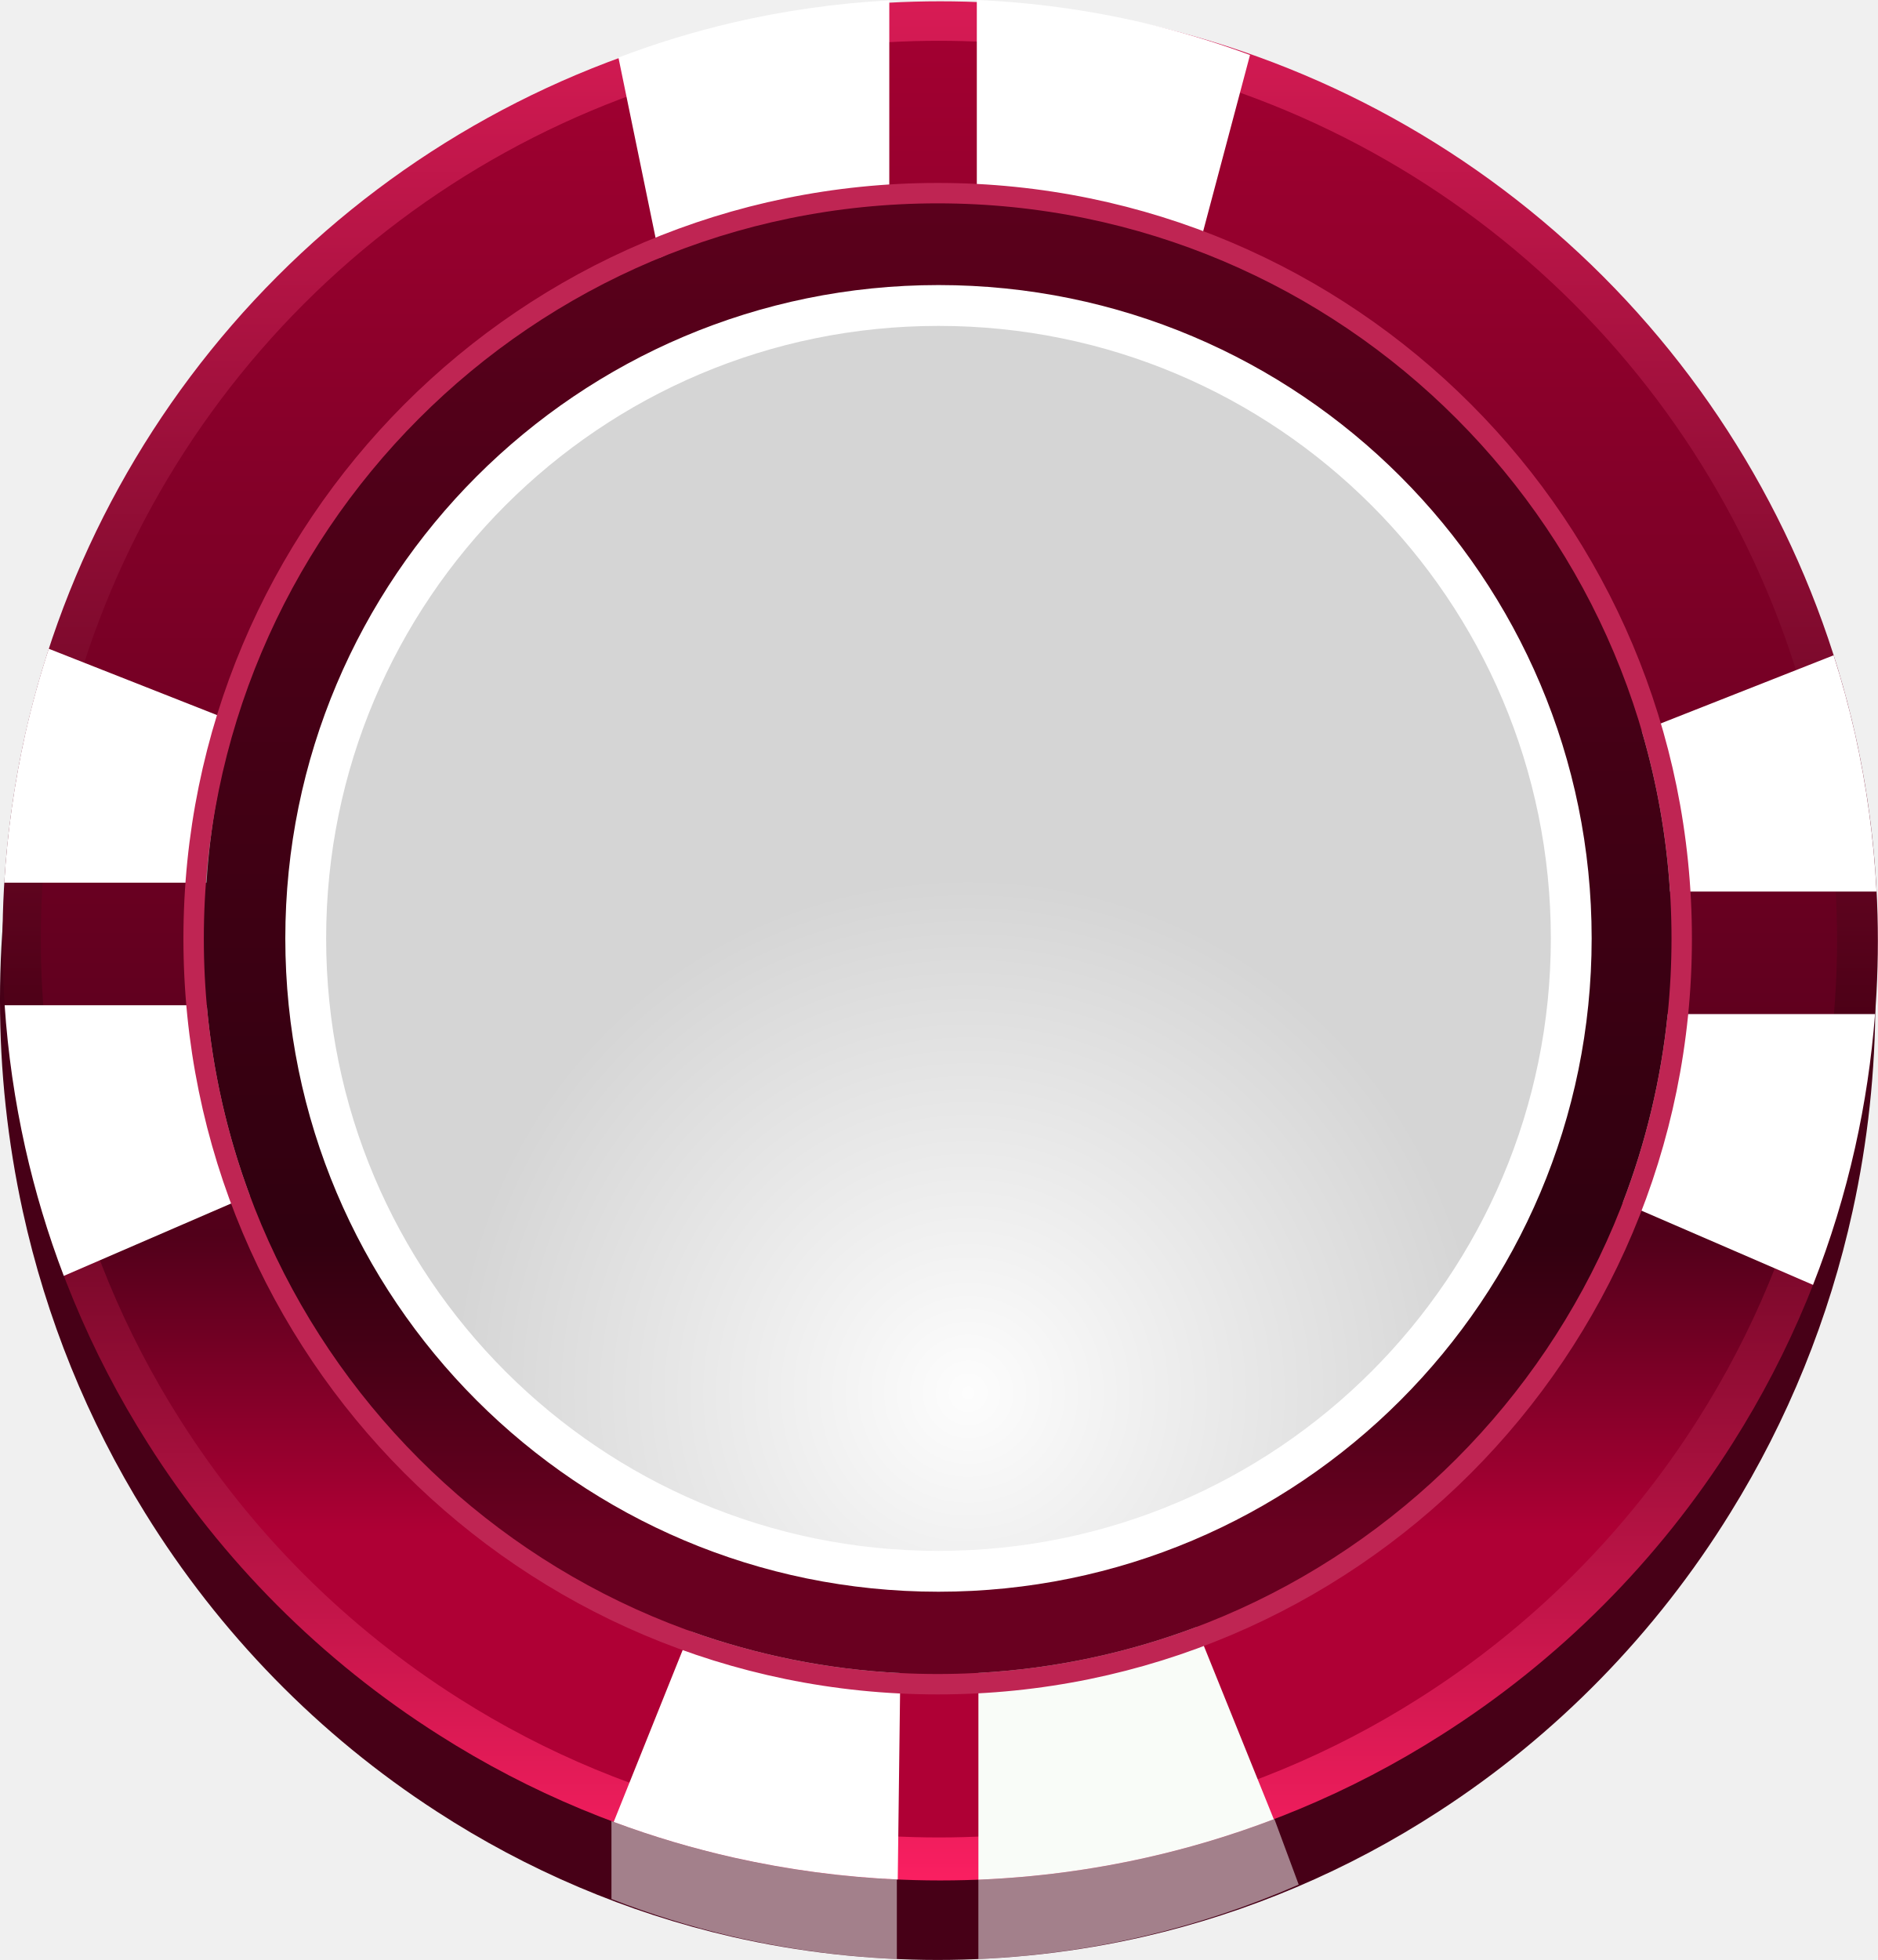
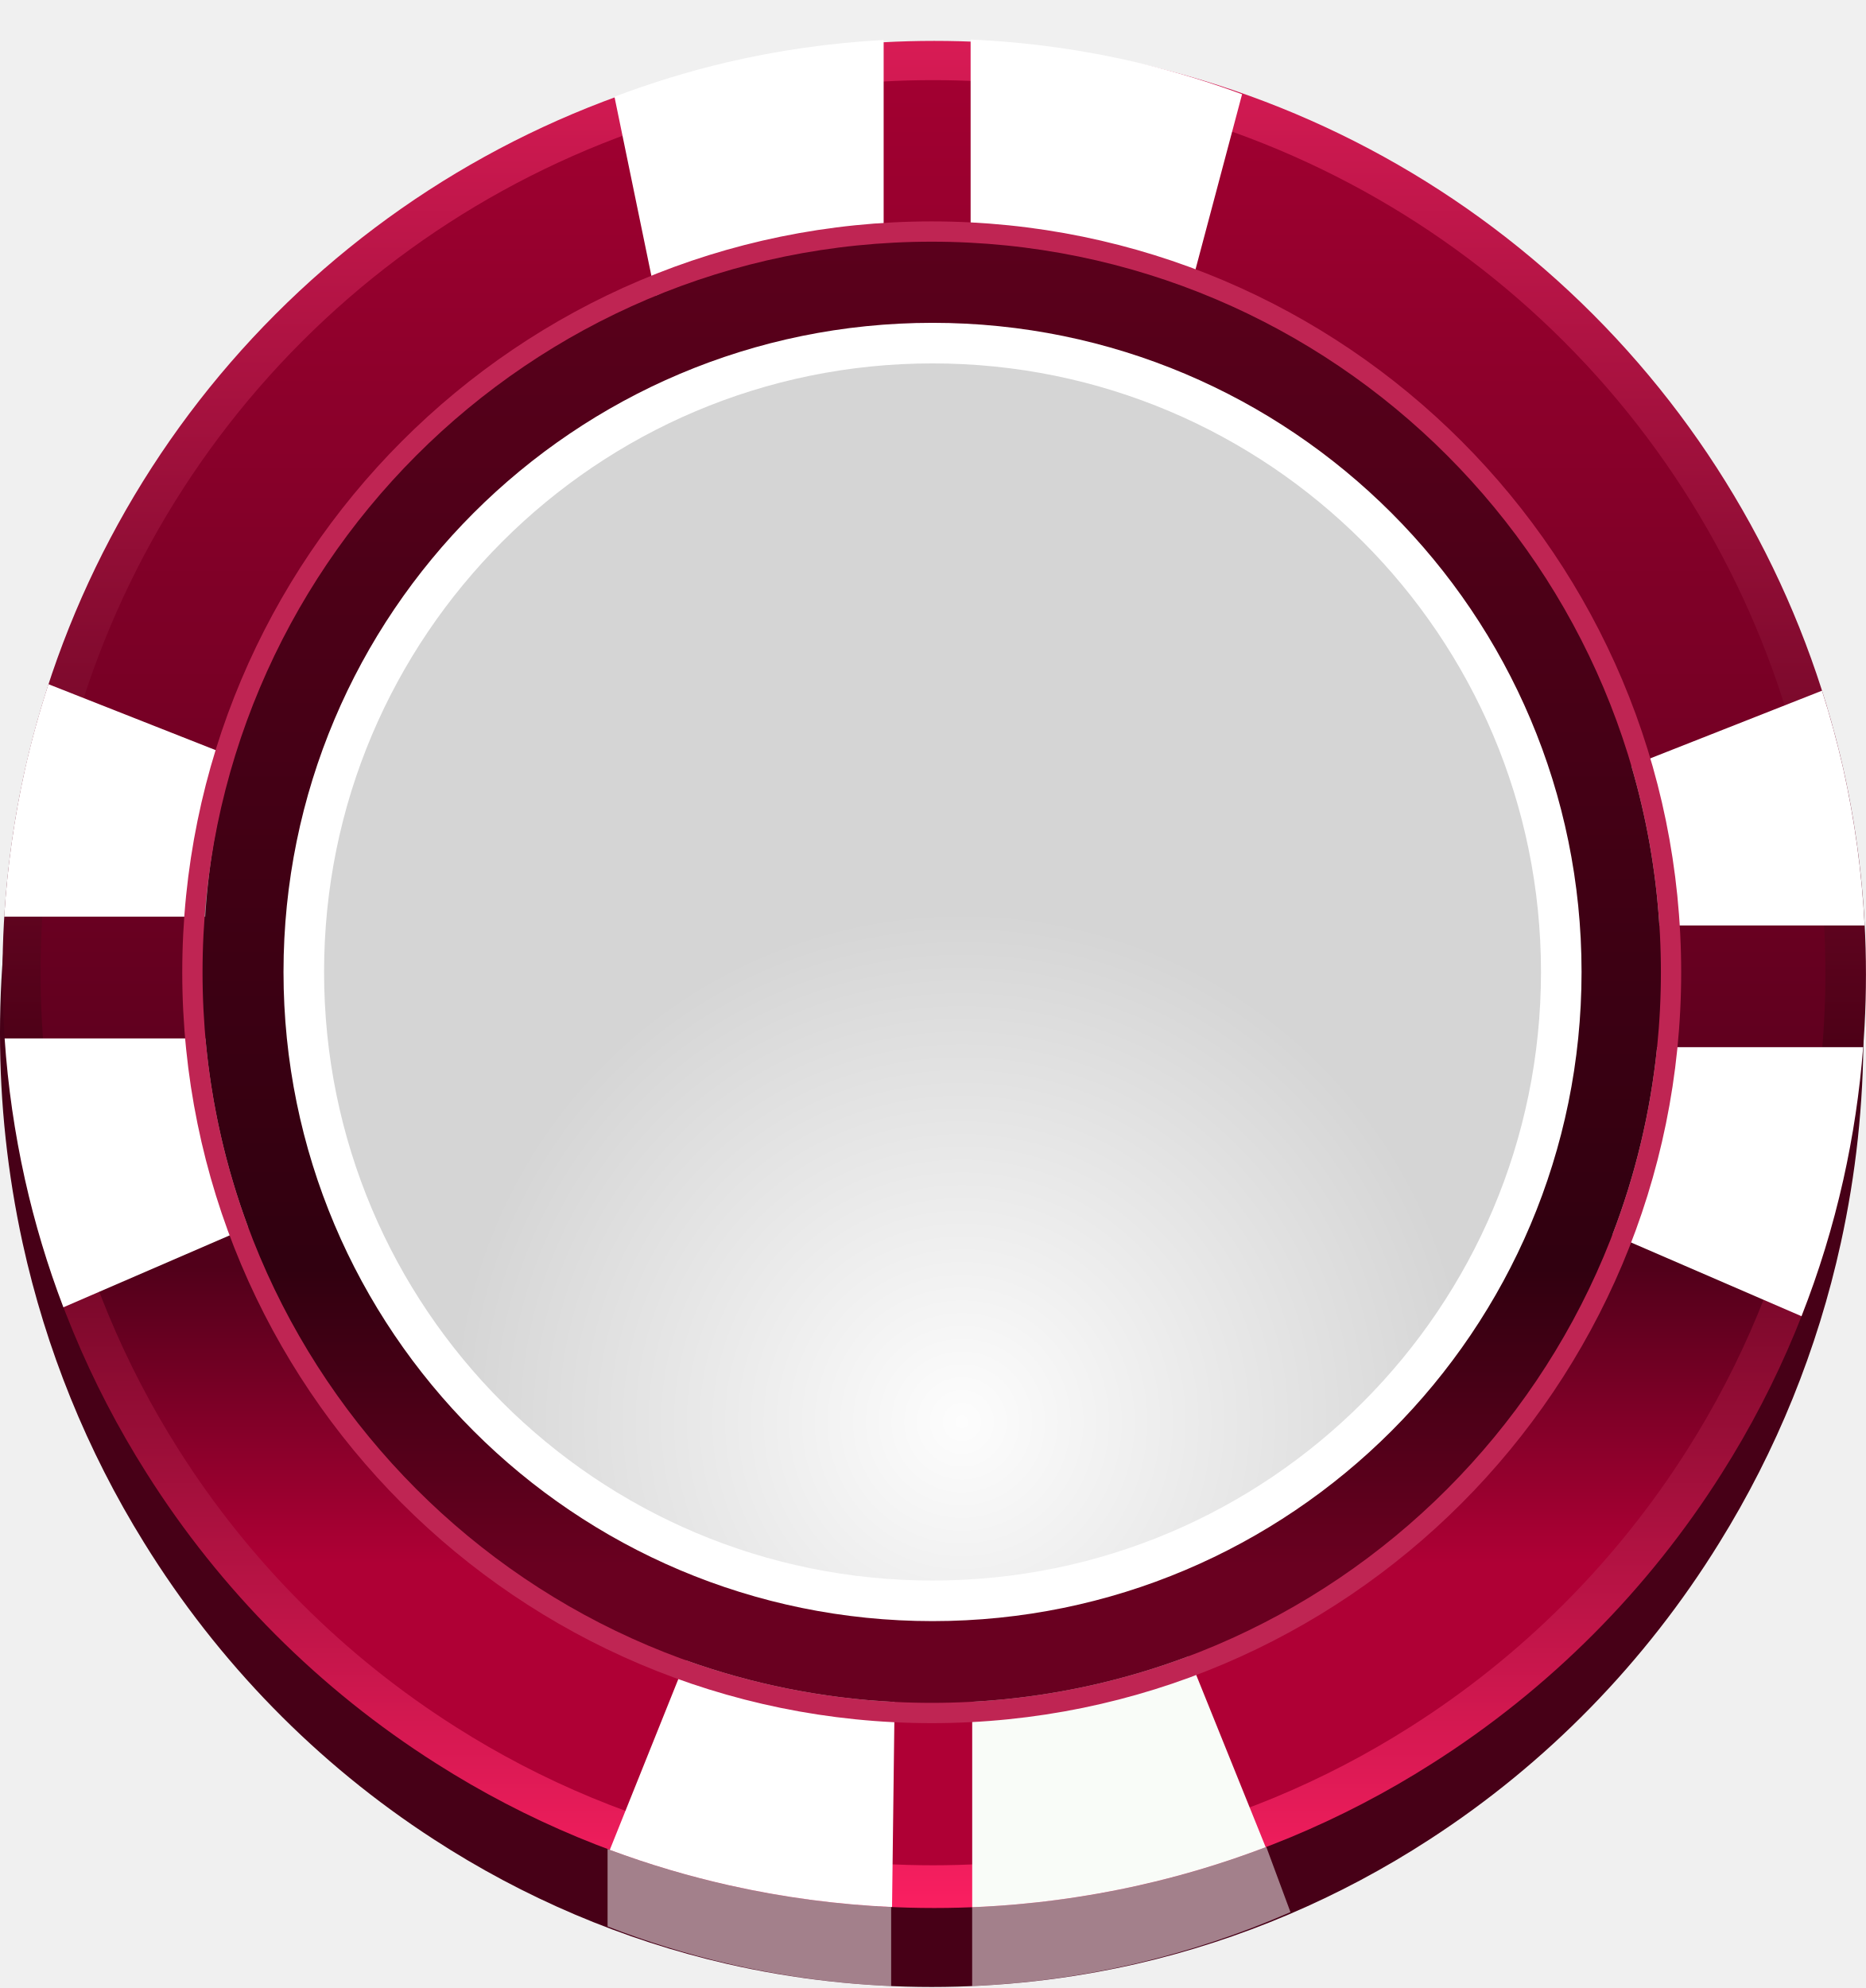
- <svg xmlns="http://www.w3.org/2000/svg" width="46" height="48" viewBox="0 0 46 48" fill="none">
-   <path d="M45.938 24.489C45.94 26.228 45.753 27.962 45.381 29.659C44.807 32.282 43.793 34.782 42.385 37.05C40.563 39.999 38.123 42.497 35.242 44.362C33.026 45.803 30.583 46.841 28.021 47.429C24.694 48.189 21.244 48.189 17.918 47.429C15.356 46.841 12.913 45.803 10.697 44.362C7.816 42.497 5.376 39.999 3.553 37.05C2.145 34.782 1.131 32.282 0.557 29.659C-0.186 26.253 -0.186 22.721 0.557 19.315C1.516 14.978 3.656 11.007 6.728 7.863C9.801 4.719 13.68 2.53 17.918 1.549C21.244 0.789 24.694 0.789 28.021 1.549C32.258 2.531 36.137 4.72 39.209 7.864C42.281 11.008 44.421 14.978 45.381 19.315C45.753 21.013 45.94 22.748 45.938 24.489Z" fill="#470017" />
-   <path d="M46 23.042C46.001 24.744 45.814 26.441 45.443 28.102C44.869 30.669 43.855 33.116 42.447 35.336C40.624 38.222 38.184 40.667 35.303 42.492C33.087 43.903 30.644 44.918 28.082 45.493C24.756 46.238 21.306 46.238 17.979 45.493C15.418 44.918 12.974 43.903 10.758 42.492C7.877 40.667 5.437 38.222 3.615 35.336C2.207 33.116 1.193 30.669 0.619 28.102C-0.124 24.768 -0.124 21.311 0.619 17.978C1.578 13.733 3.717 9.847 6.79 6.77C9.862 3.692 13.742 1.55 17.979 0.59C21.306 -0.154 24.756 -0.154 28.082 0.59C32.319 1.551 36.198 3.694 39.271 6.771C42.343 9.848 44.483 13.733 45.443 17.978C45.815 19.64 46.001 21.338 46 23.042Z" fill="url(#paint0_linear_10072_18176)" />
-   <path d="M45 22.999C45.001 24.627 44.822 26.249 44.466 27.837C43.916 30.291 42.945 32.631 41.597 34.754C39.851 37.513 37.514 39.85 34.755 41.596C32.632 42.944 30.292 43.915 27.838 44.465C24.652 45.177 21.348 45.177 18.162 44.465C15.708 43.915 13.368 42.944 11.245 41.596C8.486 39.85 6.149 37.513 4.403 34.754C3.055 32.631 2.084 30.291 1.534 27.837C0.822 24.65 0.822 21.345 1.534 18.157C2.452 14.099 4.502 10.383 7.444 7.441C10.387 4.499 14.103 2.45 18.162 1.533C21.348 0.821 24.652 0.821 27.838 1.533C31.896 2.451 35.612 4.5 38.554 7.442C41.497 10.384 43.547 14.099 44.466 18.157C44.822 19.747 45.001 21.37 45 22.999Z" fill="url(#paint1_linear_10072_18176)" />
-   <path fill-rule="evenodd" clip-rule="evenodd" d="M23.966 46.033V47.977C25.326 47.915 26.683 47.729 28.019 47.417C29.319 47.112 30.588 46.689 31.813 46.154L31.217 44.547C30.198 44.937 29.15 45.254 28.081 45.493C26.724 45.797 25.347 45.977 23.966 46.033Z" fill="white" fill-opacity="0.5" />
-   <path fill-rule="evenodd" clip-rule="evenodd" d="M14.978 44.599L14.978 46.507C15.935 46.878 16.917 47.183 17.916 47.417C19.253 47.729 20.609 47.915 21.969 47.977V46.028C20.629 45.966 19.294 45.788 17.978 45.494C16.957 45.264 15.955 44.965 14.978 44.599Z" fill="white" fill-opacity="0.5" />
-   <path fill-rule="evenodd" clip-rule="evenodd" d="M44.916 16.048C45.119 16.682 45.294 17.325 45.442 17.977C45.725 19.247 45.901 20.537 45.968 21.834H40.907C40.822 20.476 40.586 19.16 40.216 17.9L44.916 16.048Z" fill="white" />
-   <path fill-rule="evenodd" clip-rule="evenodd" d="M39.752 29.451C40.311 27.994 40.687 26.446 40.851 24.835H45.931C45.846 25.933 45.683 27.025 45.442 28.102C45.185 29.25 44.84 30.375 44.411 31.466L39.752 29.451Z" fill="white" />
-   <path fill-rule="evenodd" clip-rule="evenodd" d="M23.928 -0.001C25.301 0.059 26.67 0.246 28.019 0.561C28.903 0.77 29.771 1.033 30.62 1.347L29.351 6.12C27.652 5.363 25.829 4.899 23.928 4.782V-0.001Z" fill="white" />
-   <path fill-rule="evenodd" clip-rule="evenodd" d="M21.784 0.01V4.797C19.805 4.948 17.913 5.474 16.16 6.316L15.149 1.409C16.05 1.067 16.974 0.783 17.916 0.561C19.192 0.263 20.486 0.079 21.784 0.01Z" fill="white" />
-   <path fill-rule="evenodd" clip-rule="evenodd" d="M5.065 24.618C5.21 26.243 5.571 27.805 6.118 29.276L1.563 31.246C1.173 30.224 0.857 29.174 0.617 28.102C0.361 26.952 0.193 25.788 0.114 24.618H5.065Z" fill="white" />
-   <path fill-rule="evenodd" clip-rule="evenodd" d="M0.104 21.617C0.178 20.396 0.35 19.179 0.617 17.978C0.777 17.27 0.97 16.573 1.194 15.888L5.75 17.683C5.38 18.943 5.145 20.26 5.059 21.617H0.104Z" fill="white" />
-   <path fill-rule="evenodd" clip-rule="evenodd" d="M23.967 40.969C25.836 40.866 27.629 40.477 29.303 39.846L31.203 44.553C30.188 44.94 29.145 45.255 28.081 45.493C26.724 45.797 25.348 45.977 23.967 46.033V40.969Z" fill="#F9FCF8" />
-   <path fill-rule="evenodd" clip-rule="evenodd" d="M16.908 39.947C18.529 40.528 20.257 40.883 22.054 40.973L21.991 46.028C20.644 45.968 19.302 45.789 17.978 45.493C16.976 45.268 15.992 44.976 15.033 44.619L16.908 39.947Z" fill="white" />
-   <path d="M22.969 41.246C33.036 41.246 41.195 33.071 41.195 22.988C41.195 12.905 33.036 4.73 22.969 4.73C12.903 4.73 4.743 12.905 4.743 22.988C4.743 33.071 12.903 41.246 22.969 41.246Z" fill="black" fill-opacity="0.4" stroke="#BF2553" stroke-width="0.5" />
-   <path d="M38.489 22.981C38.489 31.542 31.55 38.481 22.989 38.481C14.429 38.481 7.489 31.542 7.489 22.981C7.489 14.421 14.429 7.481 22.989 7.481C31.55 7.481 38.489 14.421 38.489 22.981Z" fill="url(#paint2_radial_10072_18176)" stroke="white" />
+ <svg xmlns="http://www.w3.org/2000/svg" width="46" height="49" viewBox="0 0 46 49" fill="none">
+   <path d="M45.938 25.465C45.94 27.204 45.753 28.938 45.381 30.635C44.807 33.258 43.793 35.758 42.385 38.026C40.563 40.975 38.123 43.473 35.242 45.338C33.026 46.779 30.583 47.817 28.021 48.405C24.694 49.165 21.244 49.165 17.918 48.405C15.356 47.817 12.913 46.779 10.697 45.338C7.816 43.473 5.376 40.975 3.553 38.026C2.145 35.758 1.131 33.258 0.557 30.635C-0.186 27.229 -0.186 23.697 0.557 20.291C1.516 15.954 3.656 11.983 6.728 8.839C9.801 5.695 13.68 3.506 17.918 2.525C21.244 1.765 24.694 1.765 28.021 2.525C32.258 3.507 36.137 5.696 39.209 8.84C42.281 11.984 44.421 15.954 45.381 20.291C45.753 21.989 45.94 23.725 45.938 25.465Z" fill="#470017" />
+   <path d="M46 24.018C46.001 25.72 45.814 27.417 45.443 29.078C44.869 31.645 43.855 34.092 42.447 36.312C40.624 39.198 38.184 41.643 35.303 43.468C33.087 44.879 30.644 45.894 28.082 46.47C24.756 47.214 21.306 47.214 17.979 46.47C15.417 45.894 12.974 44.879 10.758 43.468C7.877 41.643 5.437 39.198 3.615 36.312C2.207 34.092 1.193 31.645 0.619 29.078C-0.124 25.744 -0.124 22.288 0.619 18.954C1.578 14.709 3.717 10.823 6.79 7.746C9.862 4.668 13.742 2.526 17.979 1.566C21.306 0.822 24.756 0.822 28.082 1.566C32.319 2.527 36.198 4.67 39.27 7.747C42.343 10.824 44.483 14.709 45.443 18.954C45.815 20.616 46.001 22.314 46 24.018Z" fill="url(#paint0_linear_10187_105895)" />
+   <path d="M45 23.975C45.001 25.603 44.822 27.225 44.466 28.813C43.916 31.267 42.945 33.607 41.597 35.73C39.851 38.489 37.514 40.826 34.755 42.572C32.632 43.92 30.292 44.891 27.838 45.441C24.652 46.153 21.348 46.153 18.162 45.441C15.708 44.891 13.368 43.92 11.245 42.572C8.486 40.826 6.149 38.489 4.403 35.73C3.055 33.607 2.084 31.267 1.534 28.813C0.822 25.626 0.822 22.321 1.534 19.133C2.452 15.075 4.502 11.359 7.444 8.417C10.387 5.475 14.103 3.427 18.162 2.509C21.348 1.797 24.652 1.797 27.838 2.509C31.896 3.428 35.612 5.476 38.554 8.418C41.497 11.36 43.547 15.075 44.466 19.133C44.822 20.723 45.001 22.346 45 23.975Z" fill="url(#paint1_linear_10187_105895)" />
+   <path fill-rule="evenodd" clip-rule="evenodd" d="M23.966 47.009V48.953C25.326 48.891 26.682 48.705 28.019 48.393C29.319 48.088 30.588 47.665 31.813 47.13L31.217 45.523C30.198 45.913 29.149 46.23 28.081 46.47C26.724 46.773 25.347 46.953 23.966 47.009Z" fill="white" fill-opacity="0.5" />
+   <path fill-rule="evenodd" clip-rule="evenodd" d="M14.978 45.575L14.978 47.483C15.935 47.855 16.917 48.159 17.916 48.393C19.253 48.705 20.609 48.892 21.969 48.953V47.004C20.629 46.942 19.294 46.764 17.978 46.47C16.957 46.24 15.955 45.941 14.978 45.575Z" fill="white" fill-opacity="0.5" />
+   <path fill-rule="evenodd" clip-rule="evenodd" d="M44.916 17.024C45.119 17.658 45.294 18.301 45.442 18.954C45.725 20.223 45.901 21.513 45.968 22.81H40.907C40.822 21.452 40.586 20.136 40.216 18.876L44.916 17.024Z" fill="white" />
+   <path fill-rule="evenodd" clip-rule="evenodd" d="M39.752 30.427C40.311 28.97 40.687 27.422 40.851 25.811H45.931C45.846 26.91 45.683 28.001 45.442 29.078C45.185 30.226 44.84 31.351 44.411 32.442L39.752 30.427Z" fill="white" />
+   <path fill-rule="evenodd" clip-rule="evenodd" d="M23.928 0.975C25.301 1.035 26.67 1.222 28.019 1.537C28.903 1.746 29.771 2.009 30.62 2.323L29.351 7.096C27.651 6.339 25.829 5.875 23.928 5.758V0.975Z" fill="white" />
+   <path fill-rule="evenodd" clip-rule="evenodd" d="M21.784 0.986V5.773C19.805 5.924 17.913 6.45 16.16 7.292L15.148 2.385C16.05 2.043 16.974 1.759 17.916 1.537C19.192 1.239 20.486 1.055 21.784 0.986Z" fill="white" />
+   <path fill-rule="evenodd" clip-rule="evenodd" d="M5.064 25.595C5.21 27.219 5.571 28.781 6.118 30.252L1.563 32.222C1.173 31.2 0.857 30.15 0.617 29.078C0.361 27.928 0.193 26.764 0.114 25.595H5.064Z" fill="white" />
+   <path fill-rule="evenodd" clip-rule="evenodd" d="M0.104 22.593C0.178 21.372 0.35 20.155 0.617 18.954C0.777 18.246 0.97 17.549 1.194 16.864L5.75 18.66C5.38 19.919 5.144 21.236 5.059 22.593H0.104Z" fill="white" />
+   <path fill-rule="evenodd" clip-rule="evenodd" d="M23.967 41.945C25.836 41.842 27.629 41.453 29.303 40.822L31.202 45.529C30.188 45.916 29.144 46.231 28.081 46.469C26.724 46.773 25.347 46.953 23.967 47.009V41.945Z" fill="#F9FCF8" />
+   <path fill-rule="evenodd" clip-rule="evenodd" d="M16.908 40.923C18.529 41.504 20.256 41.859 22.054 41.949L21.991 47.004C20.644 46.944 19.302 46.766 17.978 46.469C16.976 46.244 15.992 45.952 15.033 45.595L16.908 40.923Z" fill="white" />
+   <path d="M22.969 42.222C33.036 42.222 41.195 34.047 41.195 23.964C41.195 13.881 33.036 5.707 22.969 5.707C12.903 5.707 4.743 13.881 4.743 23.964C4.743 34.047 12.903 42.222 22.969 42.222Z" fill="black" fill-opacity="0.4" stroke="#BF2553" stroke-width="0.5" />
+   <path d="M38.489 23.957C38.489 32.518 31.55 39.457 22.989 39.457C14.429 39.457 7.489 32.518 7.489 23.957C7.489 15.397 14.429 8.457 22.989 8.457C31.55 8.457 38.489 15.397 38.489 23.957Z" fill="url(#paint2_radial_10187_105895)" stroke="white" />
  <defs>
-     <linearGradient id="paint0_linear_10072_18176" x1="23.031" y1="0.032" x2="23.031" y2="46.052" gradientUnits="userSpaceOnUse">
+     <linearGradient id="paint0_linear_10187_105895" x1="23.031" y1="1.008" x2="23.031" y2="47.028" gradientUnits="userSpaceOnUse">
      <stop stop-color="#D81B55" />
      <stop offset="0.545" stop-color="#4B0016" />
      <stop offset="1" stop-color="#FA1F61" />
    </linearGradient>
-     <linearGradient id="paint1_linear_10072_18176" x1="23" y1="0.999" x2="23" y2="44.999" gradientUnits="userSpaceOnUse">
+     <linearGradient id="paint1_linear_10187_105895" x1="23" y1="1.975" x2="23" y2="45.975" gradientUnits="userSpaceOnUse">
      <stop stop-color="#A20031" />
      <stop offset="0.665" stop-color="#51001A" />
      <stop offset="0.831" stop-color="#AF0035" />
    </linearGradient>
-     <radialGradient id="paint2_radial_10072_18176" cx="0" cy="0" r="1" gradientUnits="userSpaceOnUse" gradientTransform="translate(23.7138 34.0842) rotate(90) scale(15.3089)">
+     <radialGradient id="paint2_radial_10187_105895" cx="0" cy="0" r="1" gradientUnits="userSpaceOnUse" gradientTransform="translate(23.7137 35.0603) rotate(90) scale(15.3089)">
      <stop stop-color="#FDFDFD" />
      <stop offset="0.825" stop-color="#D5D5D5" />
    </radialGradient>
  </defs>
</svg>
